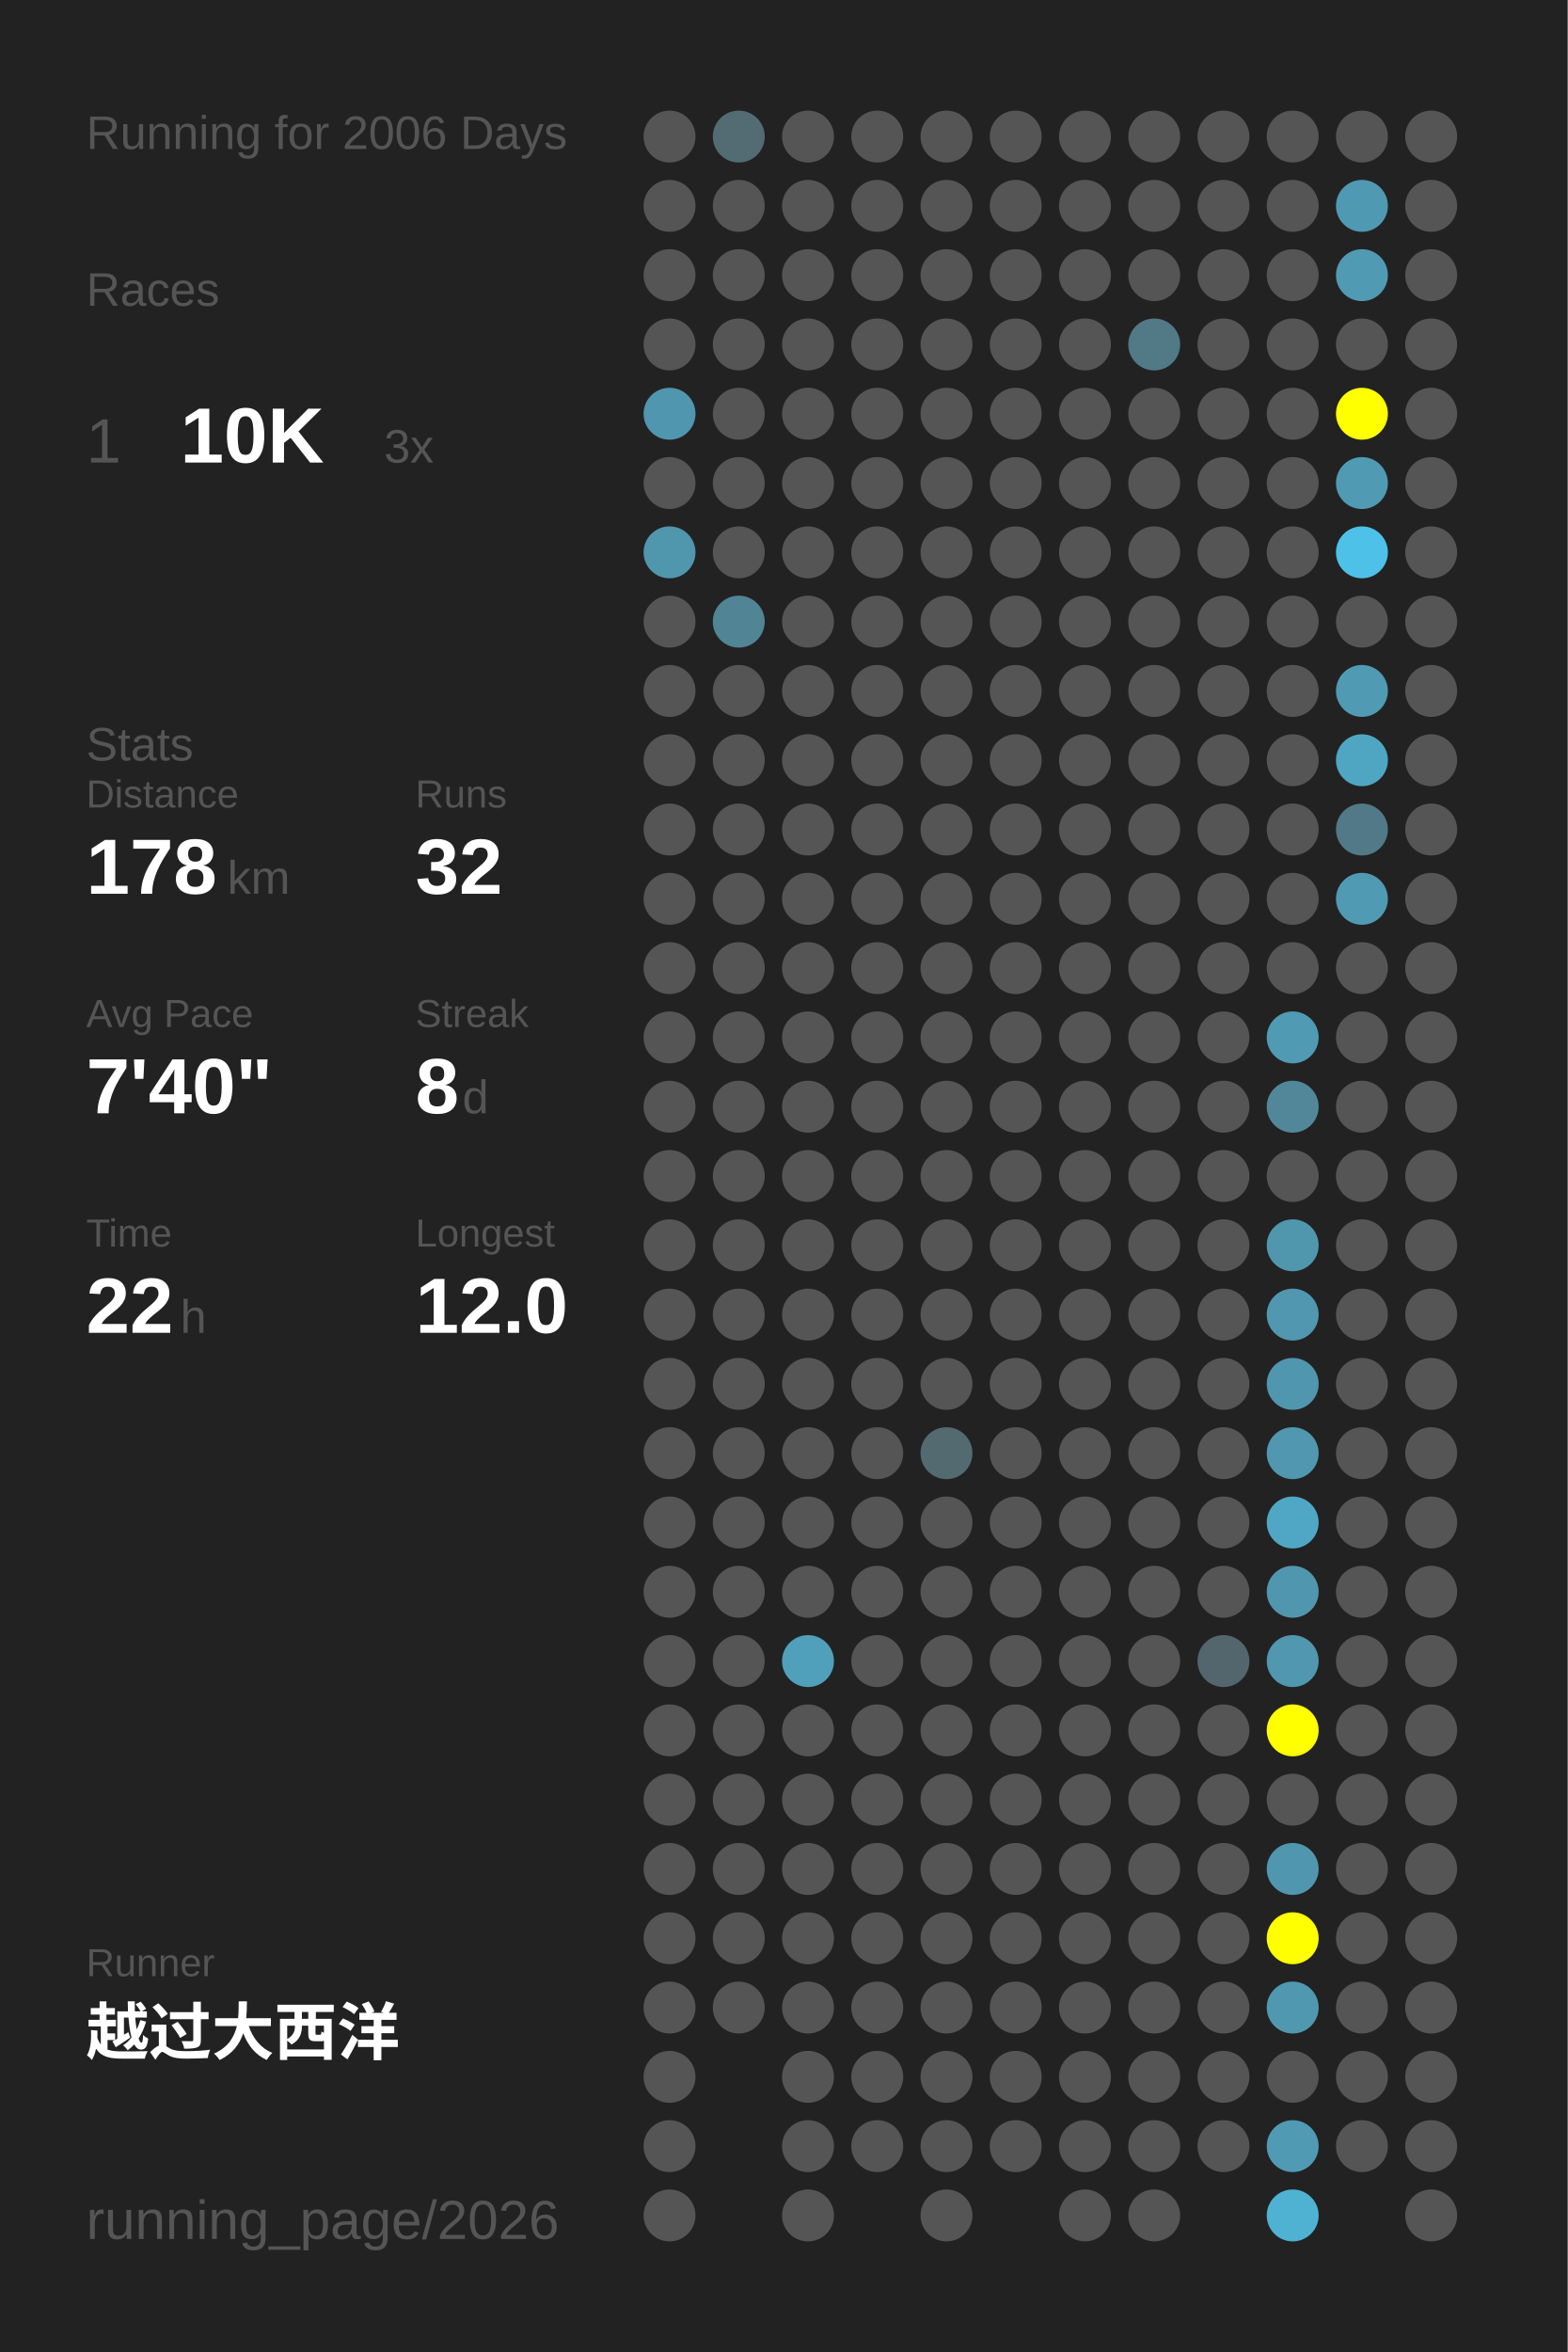
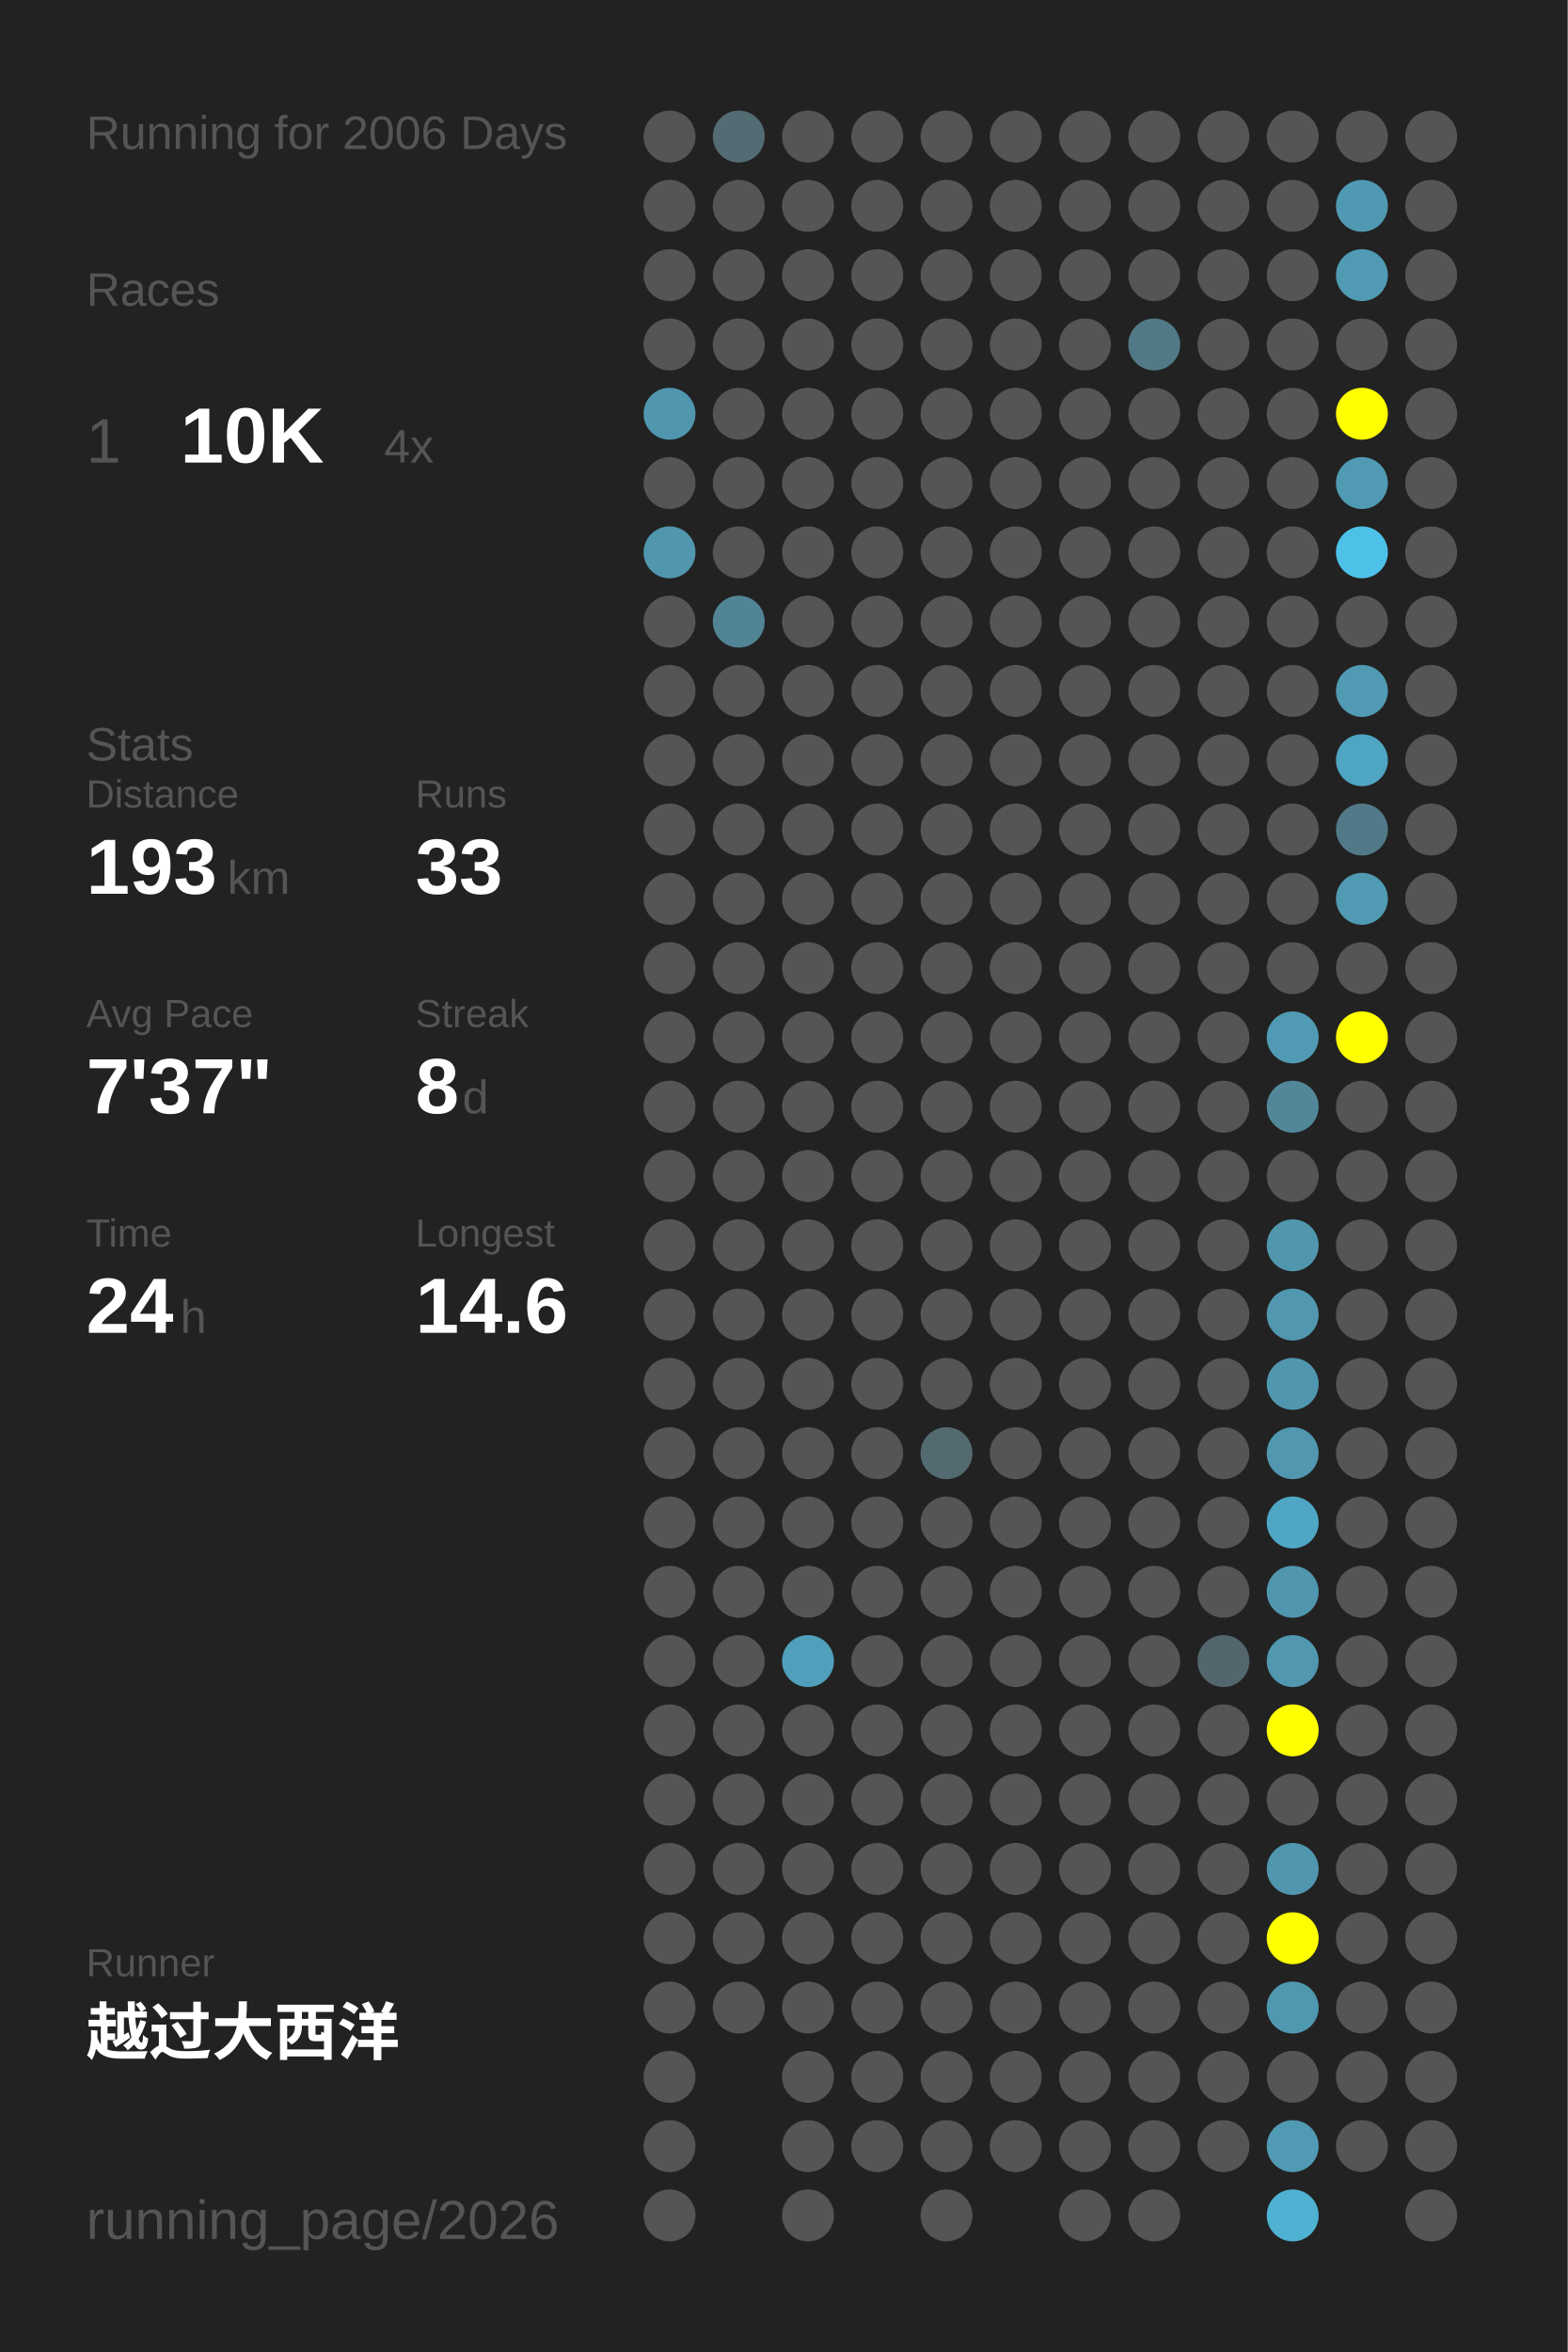
<svg xmlns="http://www.w3.org/2000/svg" baseProfile="full" height="300mm" version="1.1" viewBox="0,0,200,300" width="200mm">
  <defs />
  <rect fill="#222222" height="300" width="200" x="0" y="0" />
  <text fill="#555555" style="font-size:6px; font-family:Arial;" x="11" y="19">Running for 2006 Days</text>
  <text fill="#555555" style="font-size:6px; font-family:Arial;" x="11" y="39">Races</text>
  <text fill="#555555" style="font-size:8px; font-family:Arial;" x="11" y="59">1</text>
  <text fill="#FFFFFF" style="font-size:10px; font-family:Arial; font-weight:bold;" x="23" y="59">10K</text>
-   <text fill="#555555" style="font-size:6px; font-family:Arial;" x="49" y="59">3x</text>
+   <text fill="#555555" style="font-size:6px; font-family:Arial;" x="49" y="59">4x</text>
  <text fill="#555555" style="font-size:6px; font-family:Arial;" x="11" y="97">Stats</text>
  <text fill="#555555" style="font-size:5px; font-family:Arial;" x="11" y="103">Distance</text>
-   <text fill="#FFFFFF" style="font-size:10px; font-family:Arial; font-weight:bold;" x="11" y="114">178</text>
+   <text fill="#FFFFFF" style="font-size:10px; font-family:Arial; font-weight:bold;" x="11" y="114">193</text>
  <text fill="#555555" style="font-size:6px; font-family:Arial;" x="29" y="114">km</text>
  <text fill="#555555" style="font-size:5px; font-family:Arial;" x="53" y="103">Runs</text>
-   <text fill="#FFFFFF" style="font-size:10px; font-family:Arial; font-weight:bold;" x="53" y="114">32</text>
+   <text fill="#FFFFFF" style="font-size:10px; font-family:Arial; font-weight:bold;" x="53" y="114">33</text>
  <text fill="#555555" style="font-size:5px; font-family:Arial;" x="11" y="131">Avg Pace</text>
-   <text fill="#FFFFFF" style="font-size:10px; font-family:Arial; font-weight:bold;" x="11" y="142">7'40"</text>
+   <text fill="#FFFFFF" style="font-size:10px; font-family:Arial; font-weight:bold;" x="11" y="142">7'37"</text>
  <text fill="#555555" style="font-size:5px; font-family:Arial;" x="53" y="131">Streak</text>
  <text fill="#FFFFFF" style="font-size:10px; font-family:Arial; font-weight:bold;" x="53" y="142">8</text>
  <text fill="#555555" style="font-size:6px; font-family:Arial;" x="59" y="142">d</text>
  <text fill="#555555" style="font-size:5px; font-family:Arial;" x="11" y="159">Time</text>
-   <text fill="#FFFFFF" style="font-size:10px; font-family:Arial; font-weight:bold;" x="11" y="170">22</text>
+   <text fill="#FFFFFF" style="font-size:10px; font-family:Arial; font-weight:bold;" x="11" y="170">24</text>
  <text fill="#555555" style="font-size:6px; font-family:Arial;" x="23" y="170">h</text>
  <text fill="#555555" style="font-size:5px; font-family:Arial;" x="53" y="159">Longest</text>
-   <text fill="#FFFFFF" style="font-size:10px; font-family:Arial; font-weight:bold;" x="53" y="170">12.0</text>
+   <text fill="#FFFFFF" style="font-size:10px; font-family:Arial; font-weight:bold;" x="53" y="170">14.6</text>
  <text fill="#555555" style="font-size:5px; font-family:Arial;" x="11" y="252.065">Runner</text>
  <text fill="#FFFFFF" style="font-size:8px; font-family:Arial; font-weight:bold;" x="11" y="262.065">越过大西洋</text>
  <text fill="#555555" style="font-size:7px; font-family:Arial;" x="11" y="285.581">running_page/2026</text>
  <circle cx="85.417" cy="17.419" fill="#555555" r="3.312" />
  <circle cx="85.417" cy="26.258" fill="#555555" r="3.312" />
  <circle cx="85.417" cy="35.097" fill="#555555" r="3.312" />
  <circle cx="85.417" cy="43.935" fill="#555555" r="3.312" />
  <circle cx="85.417" cy="52.774" fill="#5096ae" r="3.312" />
  <circle cx="85.417" cy="61.613" fill="#555555" r="3.312" />
  <circle cx="85.417" cy="70.452" fill="#5096ad" r="3.312" />
  <circle cx="85.417" cy="79.29" fill="#555555" r="3.312" />
  <circle cx="85.417" cy="88.129" fill="#555555" r="3.312" />
  <circle cx="85.417" cy="96.968" fill="#555555" r="3.312" />
  <circle cx="85.417" cy="105.806" fill="#555555" r="3.312" />
  <circle cx="85.417" cy="114.645" fill="#555555" r="3.312" />
  <circle cx="85.417" cy="123.484" fill="#555555" r="3.312" />
  <circle cx="85.417" cy="132.323" fill="#555555" r="3.312" />
  <circle cx="85.417" cy="141.161" fill="#555555" r="3.312" />
  <circle cx="85.417" cy="150" fill="#555555" r="3.312" />
  <circle cx="85.417" cy="158.839" fill="#555555" r="3.312" />
  <circle cx="85.417" cy="167.677" fill="#555555" r="3.312" />
  <circle cx="85.417" cy="176.516" fill="#555555" r="3.312" />
  <circle cx="85.417" cy="185.355" fill="#555555" r="3.312" />
  <circle cx="85.417" cy="194.194" fill="#555555" r="3.312" />
  <circle cx="85.417" cy="203.032" fill="#555555" r="3.312" />
  <circle cx="85.417" cy="211.871" fill="#555555" r="3.312" />
  <circle cx="85.417" cy="220.71" fill="#555555" r="3.312" />
  <circle cx="85.417" cy="229.548" fill="#555555" r="3.312" />
  <circle cx="85.417" cy="238.387" fill="#555555" r="3.312" />
  <circle cx="85.417" cy="247.226" fill="#555555" r="3.312" />
  <circle cx="85.417" cy="256.065" fill="#555555" r="3.312" />
  <circle cx="85.417" cy="264.903" fill="#555555" r="3.312" />
  <circle cx="85.417" cy="273.742" fill="#555555" r="3.312" />
  <circle cx="85.417" cy="282.581" fill="#555555" r="3.312" />
  <circle cx="94.25" cy="17.419" fill="#536b73" r="3.312" />
  <circle cx="94.25" cy="26.258" fill="#555555" r="3.312" />
  <circle cx="94.25" cy="35.097" fill="#555555" r="3.312" />
  <circle cx="94.25" cy="43.935" fill="#555555" r="3.312" />
  <circle cx="94.25" cy="52.774" fill="#555555" r="3.312" />
  <circle cx="94.25" cy="61.613" fill="#555555" r="3.312" />
  <circle cx="94.25" cy="70.452" fill="#555555" r="3.312" />
  <circle cx="94.25" cy="79.29" fill="#518495" r="3.312" />
  <circle cx="94.25" cy="88.129" fill="#555555" r="3.312" />
  <circle cx="94.25" cy="96.968" fill="#555555" r="3.312" />
  <circle cx="94.25" cy="105.806" fill="#555555" r="3.312" />
  <circle cx="94.25" cy="114.645" fill="#555555" r="3.312" />
  <circle cx="94.25" cy="123.484" fill="#555555" r="3.312" />
  <circle cx="94.25" cy="132.323" fill="#555555" r="3.312" />
  <circle cx="94.25" cy="141.161" fill="#555555" r="3.312" />
  <circle cx="94.25" cy="150" fill="#555555" r="3.312" />
  <circle cx="94.25" cy="158.839" fill="#555555" r="3.312" />
  <circle cx="94.25" cy="167.677" fill="#555555" r="3.312" />
  <circle cx="94.25" cy="176.516" fill="#555555" r="3.312" />
  <circle cx="94.25" cy="185.355" fill="#555555" r="3.312" />
  <circle cx="94.25" cy="194.194" fill="#555555" r="3.312" />
  <circle cx="94.25" cy="203.032" fill="#555555" r="3.312" />
  <circle cx="94.25" cy="211.871" fill="#555555" r="3.312" />
  <circle cx="94.25" cy="220.71" fill="#555555" r="3.312" />
  <circle cx="94.25" cy="229.548" fill="#555555" r="3.312" />
  <circle cx="94.25" cy="238.387" fill="#555555" r="3.312" />
  <circle cx="94.25" cy="247.226" fill="#555555" r="3.312" />
  <circle cx="94.25" cy="256.065" fill="#555555" r="3.312" />
  <circle cx="103.083" cy="17.419" fill="#555555" r="3.312" />
  <circle cx="103.083" cy="26.258" fill="#555555" r="3.312" />
  <circle cx="103.083" cy="35.097" fill="#555555" r="3.312" />
  <circle cx="103.083" cy="43.935" fill="#555555" r="3.312" />
  <circle cx="103.083" cy="52.774" fill="#555555" r="3.312" />
  <circle cx="103.083" cy="61.613" fill="#555555" r="3.312" />
  <circle cx="103.083" cy="70.452" fill="#555555" r="3.312" />
  <circle cx="103.083" cy="79.29" fill="#555555" r="3.312" />
  <circle cx="103.083" cy="88.129" fill="#555555" r="3.312" />
  <circle cx="103.083" cy="96.968" fill="#555555" r="3.312" />
  <circle cx="103.083" cy="105.806" fill="#555555" r="3.312" />
  <circle cx="103.083" cy="114.645" fill="#555555" r="3.312" />
  <circle cx="103.083" cy="123.484" fill="#555555" r="3.312" />
  <circle cx="103.083" cy="132.323" fill="#555555" r="3.312" />
  <circle cx="103.083" cy="141.161" fill="#555555" r="3.312" />
  <circle cx="103.083" cy="150" fill="#555555" r="3.312" />
  <circle cx="103.083" cy="158.839" fill="#555555" r="3.312" />
  <circle cx="103.083" cy="167.677" fill="#555555" r="3.312" />
  <circle cx="103.083" cy="176.516" fill="#555555" r="3.312" />
  <circle cx="103.083" cy="185.355" fill="#555555" r="3.312" />
  <circle cx="103.083" cy="194.194" fill="#555555" r="3.312" />
  <circle cx="103.083" cy="203.032" fill="#555555" r="3.312" />
  <circle cx="103.083" cy="211.871" fill="#50a0bb" r="3.312" />
  <circle cx="103.083" cy="220.71" fill="#555555" r="3.312" />
  <circle cx="103.083" cy="229.548" fill="#555555" r="3.312" />
  <circle cx="103.083" cy="238.387" fill="#555555" r="3.312" />
  <circle cx="103.083" cy="247.226" fill="#555555" r="3.312" />
  <circle cx="103.083" cy="256.065" fill="#555555" r="3.312" />
  <circle cx="103.083" cy="264.903" fill="#555555" r="3.312" />
  <circle cx="103.083" cy="273.742" fill="#555555" r="3.312" />
  <circle cx="103.083" cy="282.581" fill="#555555" r="3.312" />
  <circle cx="111.917" cy="17.419" fill="#555555" r="3.312" />
  <circle cx="111.917" cy="26.258" fill="#555555" r="3.312" />
  <circle cx="111.917" cy="35.097" fill="#555555" r="3.312" />
  <circle cx="111.917" cy="43.935" fill="#555555" r="3.312" />
  <circle cx="111.917" cy="52.774" fill="#555555" r="3.312" />
  <circle cx="111.917" cy="61.613" fill="#555555" r="3.312" />
  <circle cx="111.917" cy="70.452" fill="#555555" r="3.312" />
  <circle cx="111.917" cy="79.29" fill="#555555" r="3.312" />
  <circle cx="111.917" cy="88.129" fill="#555555" r="3.312" />
  <circle cx="111.917" cy="96.968" fill="#555555" r="3.312" />
  <circle cx="111.917" cy="105.806" fill="#555555" r="3.312" />
  <circle cx="111.917" cy="114.645" fill="#555555" r="3.312" />
  <circle cx="111.917" cy="123.484" fill="#555555" r="3.312" />
  <circle cx="111.917" cy="132.323" fill="#555555" r="3.312" />
  <circle cx="111.917" cy="141.161" fill="#555555" r="3.312" />
  <circle cx="111.917" cy="150" fill="#555555" r="3.312" />
  <circle cx="111.917" cy="158.839" fill="#555555" r="3.312" />
  <circle cx="111.917" cy="167.677" fill="#555555" r="3.312" />
  <circle cx="111.917" cy="176.516" fill="#555555" r="3.312" />
  <circle cx="111.917" cy="185.355" fill="#555555" r="3.312" />
  <circle cx="111.917" cy="194.194" fill="#555555" r="3.312" />
  <circle cx="111.917" cy="203.032" fill="#555555" r="3.312" />
  <circle cx="111.917" cy="211.871" fill="#555555" r="3.312" />
  <circle cx="111.917" cy="220.71" fill="#555555" r="3.312" />
  <circle cx="111.917" cy="229.548" fill="#555555" r="3.312" />
  <circle cx="111.917" cy="238.387" fill="#555555" r="3.312" />
  <circle cx="111.917" cy="247.226" fill="#555555" r="3.312" />
  <circle cx="111.917" cy="256.065" fill="#555555" r="3.312" />
  <circle cx="111.917" cy="264.903" fill="#555555" r="3.312" />
  <circle cx="111.917" cy="273.742" fill="#555555" r="3.312" />
  <circle cx="120.75" cy="17.419" fill="#555555" r="3.312" />
  <circle cx="120.75" cy="26.258" fill="#555555" r="3.312" />
  <circle cx="120.75" cy="35.097" fill="#555555" r="3.312" />
  <circle cx="120.75" cy="43.935" fill="#555555" r="3.312" />
  <circle cx="120.75" cy="52.774" fill="#555555" r="3.312" />
  <circle cx="120.75" cy="61.613" fill="#555555" r="3.312" />
  <circle cx="120.75" cy="70.452" fill="#555555" r="3.312" />
  <circle cx="120.75" cy="79.29" fill="#555555" r="3.312" />
  <circle cx="120.75" cy="88.129" fill="#555555" r="3.312" />
  <circle cx="120.75" cy="96.968" fill="#555555" r="3.312" />
  <circle cx="120.75" cy="105.806" fill="#555555" r="3.312" />
  <circle cx="120.75" cy="114.645" fill="#555555" r="3.312" />
  <circle cx="120.75" cy="123.484" fill="#555555" r="3.312" />
  <circle cx="120.75" cy="132.323" fill="#555555" r="3.312" />
  <circle cx="120.75" cy="141.161" fill="#555555" r="3.312" />
  <circle cx="120.75" cy="150" fill="#555555" r="3.312" />
  <circle cx="120.75" cy="158.839" fill="#555555" r="3.312" />
  <circle cx="120.75" cy="167.677" fill="#555555" r="3.312" />
  <circle cx="120.75" cy="176.516" fill="#555555" r="3.312" />
  <circle cx="120.75" cy="185.355" fill="#536a71" r="3.312" />
  <circle cx="120.75" cy="194.194" fill="#555555" r="3.312" />
  <circle cx="120.75" cy="203.032" fill="#555555" r="3.312" />
  <circle cx="120.75" cy="211.871" fill="#555555" r="3.312" />
  <circle cx="120.75" cy="220.71" fill="#555555" r="3.312" />
  <circle cx="120.75" cy="229.548" fill="#555555" r="3.312" />
  <circle cx="120.75" cy="238.387" fill="#555555" r="3.312" />
  <circle cx="120.75" cy="247.226" fill="#555555" r="3.312" />
  <circle cx="120.75" cy="256.065" fill="#555555" r="3.312" />
  <circle cx="120.75" cy="264.903" fill="#555555" r="3.312" />
  <circle cx="120.75" cy="273.742" fill="#555555" r="3.312" />
  <circle cx="120.75" cy="282.581" fill="#555555" r="3.312" />
  <circle cx="129.583" cy="17.419" fill="#555555" r="3.312" />
  <circle cx="129.583" cy="26.258" fill="#555555" r="3.312" />
  <circle cx="129.583" cy="35.097" fill="#555555" r="3.312" />
  <circle cx="129.583" cy="43.935" fill="#555555" r="3.312" />
  <circle cx="129.583" cy="52.774" fill="#555555" r="3.312" />
  <circle cx="129.583" cy="61.613" fill="#555555" r="3.312" />
  <circle cx="129.583" cy="70.452" fill="#555555" r="3.312" />
  <circle cx="129.583" cy="79.29" fill="#555555" r="3.312" />
  <circle cx="129.583" cy="88.129" fill="#555555" r="3.312" />
  <circle cx="129.583" cy="96.968" fill="#555555" r="3.312" />
  <circle cx="129.583" cy="105.806" fill="#555555" r="3.312" />
  <circle cx="129.583" cy="114.645" fill="#555555" r="3.312" />
  <circle cx="129.583" cy="123.484" fill="#555555" r="3.312" />
  <circle cx="129.583" cy="132.323" fill="#555555" r="3.312" />
  <circle cx="129.583" cy="141.161" fill="#555555" r="3.312" />
  <circle cx="129.583" cy="150" fill="#555555" r="3.312" />
  <circle cx="129.583" cy="158.839" fill="#555555" r="3.312" />
  <circle cx="129.583" cy="167.677" fill="#555555" r="3.312" />
  <circle cx="129.583" cy="176.516" fill="#555555" r="3.312" />
  <circle cx="129.583" cy="185.355" fill="#555555" r="3.312" />
  <circle cx="129.583" cy="194.194" fill="#555555" r="3.312" />
  <circle cx="129.583" cy="203.032" fill="#555555" r="3.312" />
  <circle cx="129.583" cy="211.871" fill="#555555" r="3.312" />
  <circle cx="129.583" cy="220.71" fill="#555555" r="3.312" />
  <circle cx="129.583" cy="229.548" fill="#555555" r="3.312" />
  <circle cx="129.583" cy="238.387" fill="#555555" r="3.312" />
  <circle cx="129.583" cy="247.226" fill="#555555" r="3.312" />
  <circle cx="129.583" cy="256.065" fill="#555555" r="3.312" />
  <circle cx="129.583" cy="264.903" fill="#555555" r="3.312" />
  <circle cx="129.583" cy="273.742" fill="#555555" r="3.312" />
  <circle cx="138.417" cy="17.419" fill="#555555" r="3.312" />
  <circle cx="138.417" cy="26.258" fill="#555555" r="3.312" />
  <circle cx="138.417" cy="35.097" fill="#555555" r="3.312" />
  <circle cx="138.417" cy="43.935" fill="#555555" r="3.312" />
  <circle cx="138.417" cy="52.774" fill="#555555" r="3.312" />
  <circle cx="138.417" cy="61.613" fill="#555555" r="3.312" />
  <circle cx="138.417" cy="70.452" fill="#555555" r="3.312" />
  <circle cx="138.417" cy="79.29" fill="#555555" r="3.312" />
  <circle cx="138.417" cy="88.129" fill="#555555" r="3.312" />
  <circle cx="138.417" cy="96.968" fill="#555555" r="3.312" />
  <circle cx="138.417" cy="105.806" fill="#555555" r="3.312" />
  <circle cx="138.417" cy="114.645" fill="#555555" r="3.312" />
  <circle cx="138.417" cy="123.484" fill="#555555" r="3.312" />
  <circle cx="138.417" cy="132.323" fill="#555555" r="3.312" />
  <circle cx="138.417" cy="141.161" fill="#555555" r="3.312" />
  <circle cx="138.417" cy="150" fill="#555555" r="3.312" />
  <circle cx="138.417" cy="158.839" fill="#555555" r="3.312" />
  <circle cx="138.417" cy="167.677" fill="#555555" r="3.312" />
  <circle cx="138.417" cy="176.516" fill="#555555" r="3.312" />
  <circle cx="138.417" cy="185.355" fill="#555555" r="3.312" />
  <circle cx="138.417" cy="194.194" fill="#555555" r="3.312" />
  <circle cx="138.417" cy="203.032" fill="#555555" r="3.312" />
  <circle cx="138.417" cy="211.871" fill="#555555" r="3.312" />
  <circle cx="138.417" cy="220.71" fill="#555555" r="3.312" />
  <circle cx="138.417" cy="229.548" fill="#555555" r="3.312" />
  <circle cx="138.417" cy="238.387" fill="#555555" r="3.312" />
  <circle cx="138.417" cy="247.226" fill="#555555" r="3.312" />
  <circle cx="138.417" cy="256.065" fill="#555555" r="3.312" />
  <circle cx="138.417" cy="264.903" fill="#555555" r="3.312" />
  <circle cx="138.417" cy="273.742" fill="#555555" r="3.312" />
  <circle cx="138.417" cy="282.581" fill="#555555" r="3.312" />
  <circle cx="147.25" cy="17.419" fill="#555555" r="3.312" />
  <circle cx="147.25" cy="26.258" fill="#555555" r="3.312" />
  <circle cx="147.25" cy="35.097" fill="#555555" r="3.312" />
  <circle cx="147.25" cy="43.935" fill="#527986" r="3.312" />
  <circle cx="147.25" cy="52.774" fill="#555555" r="3.312" />
  <circle cx="147.25" cy="61.613" fill="#555555" r="3.312" />
  <circle cx="147.25" cy="70.452" fill="#555555" r="3.312" />
  <circle cx="147.25" cy="79.29" fill="#555555" r="3.312" />
  <circle cx="147.25" cy="88.129" fill="#555555" r="3.312" />
  <circle cx="147.25" cy="96.968" fill="#555555" r="3.312" />
  <circle cx="147.25" cy="105.806" fill="#555555" r="3.312" />
  <circle cx="147.25" cy="114.645" fill="#555555" r="3.312" />
  <circle cx="147.25" cy="123.484" fill="#555555" r="3.312" />
  <circle cx="147.25" cy="132.323" fill="#555555" r="3.312" />
  <circle cx="147.25" cy="141.161" fill="#555555" r="3.312" />
  <circle cx="147.25" cy="150" fill="#555555" r="3.312" />
  <circle cx="147.25" cy="158.839" fill="#555555" r="3.312" />
  <circle cx="147.25" cy="167.677" fill="#555555" r="3.312" />
  <circle cx="147.25" cy="176.516" fill="#555555" r="3.312" />
  <circle cx="147.25" cy="185.355" fill="#555555" r="3.312" />
  <circle cx="147.25" cy="194.194" fill="#555555" r="3.312" />
  <circle cx="147.25" cy="203.032" fill="#555555" r="3.312" />
  <circle cx="147.25" cy="211.871" fill="#555555" r="3.312" />
  <circle cx="147.25" cy="220.71" fill="#555555" r="3.312" />
  <circle cx="147.25" cy="229.548" fill="#555555" r="3.312" />
  <circle cx="147.25" cy="238.387" fill="#555555" r="3.312" />
  <circle cx="147.25" cy="247.226" fill="#555555" r="3.312" />
  <circle cx="147.25" cy="256.065" fill="#555555" r="3.312" />
  <circle cx="147.25" cy="264.903" fill="#555555" r="3.312" />
  <circle cx="147.25" cy="273.742" fill="#555555" r="3.312" />
  <circle cx="147.25" cy="282.581" fill="#555555" r="3.312" />
  <circle cx="156.083" cy="17.419" fill="#555555" r="3.312" />
  <circle cx="156.083" cy="26.258" fill="#555555" r="3.312" />
  <circle cx="156.083" cy="35.097" fill="#555555" r="3.312" />
  <circle cx="156.083" cy="43.935" fill="#555555" r="3.312" />
  <circle cx="156.083" cy="52.774" fill="#555555" r="3.312" />
  <circle cx="156.083" cy="61.613" fill="#555555" r="3.312" />
  <circle cx="156.083" cy="70.452" fill="#555555" r="3.312" />
  <circle cx="156.083" cy="79.29" fill="#555555" r="3.312" />
  <circle cx="156.083" cy="88.129" fill="#555555" r="3.312" />
  <circle cx="156.083" cy="96.968" fill="#555555" r="3.312" />
  <circle cx="156.083" cy="105.806" fill="#555555" r="3.312" />
  <circle cx="156.083" cy="114.645" fill="#555555" r="3.312" />
  <circle cx="156.083" cy="123.484" fill="#555555" r="3.312" />
  <circle cx="156.083" cy="132.323" fill="#555555" r="3.312" />
  <circle cx="156.083" cy="141.161" fill="#555555" r="3.312" />
  <circle cx="156.083" cy="150" fill="#555555" r="3.312" />
  <circle cx="156.083" cy="158.839" fill="#555555" r="3.312" />
  <circle cx="156.083" cy="167.677" fill="#555555" r="3.312" />
  <circle cx="156.083" cy="176.516" fill="#555555" r="3.312" />
  <circle cx="156.083" cy="185.355" fill="#555555" r="3.312" />
  <circle cx="156.083" cy="194.194" fill="#555555" r="3.312" />
  <circle cx="156.083" cy="203.032" fill="#555555" r="3.312" />
  <circle cx="156.083" cy="211.871" fill="#53666d" r="3.312" />
  <circle cx="156.083" cy="220.71" fill="#555555" r="3.312" />
  <circle cx="156.083" cy="229.548" fill="#555555" r="3.312" />
  <circle cx="156.083" cy="238.387" fill="#555555" r="3.312" />
  <circle cx="156.083" cy="247.226" fill="#555555" r="3.312" />
  <circle cx="156.083" cy="256.065" fill="#555555" r="3.312" />
  <circle cx="156.083" cy="264.903" fill="#555555" r="3.312" />
  <circle cx="156.083" cy="273.742" fill="#555555" r="3.312" />
  <circle cx="164.917" cy="17.419" fill="#555555" r="3.312" />
  <circle cx="164.917" cy="26.258" fill="#555555" r="3.312" />
  <circle cx="164.917" cy="35.097" fill="#555555" r="3.312" />
  <circle cx="164.917" cy="43.935" fill="#555555" r="3.312" />
  <circle cx="164.917" cy="52.774" fill="#555555" r="3.312" />
  <circle cx="164.917" cy="61.613" fill="#555555" r="3.312" />
  <circle cx="164.917" cy="70.452" fill="#555555" r="3.312" />
  <circle cx="164.917" cy="79.29" fill="#555555" r="3.312" />
  <circle cx="164.917" cy="88.129" fill="#555555" r="3.312" />
  <circle cx="164.917" cy="96.968" fill="#555555" r="3.312" />
  <circle cx="164.917" cy="105.806" fill="#555555" r="3.312" />
  <circle cx="164.917" cy="114.645" fill="#555555" r="3.312" />
  <circle cx="164.917" cy="123.484" fill="#555555" r="3.312" />
  <circle cx="164.917" cy="132.323" fill="#509ab3" r="3.312" />
  <circle cx="164.917" cy="141.161" fill="#518799" r="3.312" />
  <circle cx="164.917" cy="150" fill="#555555" r="3.312" />
  <circle cx="164.917" cy="158.839" fill="#5097ae" r="3.312" />
  <circle cx="164.917" cy="167.677" fill="#5097af" r="3.312" />
  <circle cx="164.917" cy="176.516" fill="#5096ae" r="3.312" />
  <circle cx="164.917" cy="185.355" fill="#5097af" r="3.312" />
  <circle cx="164.917" cy="194.194" fill="#4fa7c5" r="3.312" />
  <circle cx="164.917" cy="203.032" fill="#5096ae" r="3.312" />
  <circle cx="164.917" cy="211.871" fill="#5097af" r="3.312" />
  <circle cx="164.917" cy="220.71" fill="#FFFF00" r="3.312" />
  <circle cx="164.917" cy="229.548" fill="#555555" r="3.312" />
  <circle cx="164.917" cy="238.387" fill="#5096ae" r="3.312" />
  <circle cx="164.917" cy="247.226" fill="#FFFF00" r="3.312" />
  <circle cx="164.917" cy="256.065" fill="#5098b0" r="3.312" />
  <circle cx="164.917" cy="264.903" fill="#555555" r="3.312" />
  <circle cx="164.917" cy="273.742" fill="#509ab4" r="3.312" />
  <circle cx="164.917" cy="282.581" fill="#4fb2d3" r="3.312" />
  <circle cx="173.75" cy="17.419" fill="#555555" r="3.312" />
  <circle cx="173.75" cy="26.258" fill="#5099b2" r="3.312" />
  <circle cx="173.75" cy="35.097" fill="#509ab3" r="3.312" />
  <circle cx="173.75" cy="43.935" fill="#555555" r="3.312" />
  <circle cx="173.75" cy="52.774" fill="#FFFF00" r="3.312" />
  <circle cx="173.75" cy="61.613" fill="#509ab3" r="3.312" />
  <circle cx="173.75" cy="70.452" fill="#4ec1e8" r="3.312" />
  <circle cx="173.75" cy="79.29" fill="#555555" r="3.312" />
  <circle cx="173.75" cy="88.129" fill="#509ab3" r="3.312" />
  <circle cx="173.75" cy="96.968" fill="#4fa6c3" r="3.312" />
  <circle cx="173.75" cy="105.806" fill="#527987" r="3.312" />
  <circle cx="173.75" cy="114.645" fill="#509ab3" r="3.312" />
  <circle cx="173.75" cy="123.484" fill="#555555" r="3.312" />
-   <circle cx="173.75" cy="132.323" fill="#555555" r="3.312" />
+   <circle cx="173.75" cy="132.323" fill="#FFFF00" r="3.312" />
  <circle cx="173.75" cy="141.161" fill="#555555" r="3.312" />
  <circle cx="173.75" cy="150" fill="#555555" r="3.312" />
  <circle cx="173.75" cy="158.839" fill="#555555" r="3.312" />
  <circle cx="173.75" cy="167.677" fill="#555555" r="3.312" />
  <circle cx="173.75" cy="176.516" fill="#555555" r="3.312" />
  <circle cx="173.75" cy="185.355" fill="#555555" r="3.312" />
  <circle cx="173.75" cy="194.194" fill="#555555" r="3.312" />
  <circle cx="173.75" cy="203.032" fill="#555555" r="3.312" />
  <circle cx="173.75" cy="211.871" fill="#555555" r="3.312" />
  <circle cx="173.75" cy="220.71" fill="#555555" r="3.312" />
  <circle cx="173.75" cy="229.548" fill="#555555" r="3.312" />
  <circle cx="173.75" cy="238.387" fill="#555555" r="3.312" />
  <circle cx="173.75" cy="247.226" fill="#555555" r="3.312" />
  <circle cx="173.75" cy="256.065" fill="#555555" r="3.312" />
  <circle cx="173.75" cy="264.903" fill="#555555" r="3.312" />
  <circle cx="173.75" cy="273.742" fill="#555555" r="3.312" />
  <circle cx="182.583" cy="17.419" fill="#555555" r="3.312" />
  <circle cx="182.583" cy="26.258" fill="#555555" r="3.312" />
  <circle cx="182.583" cy="35.097" fill="#555555" r="3.312" />
  <circle cx="182.583" cy="43.935" fill="#555555" r="3.312" />
  <circle cx="182.583" cy="52.774" fill="#555555" r="3.312" />
  <circle cx="182.583" cy="61.613" fill="#555555" r="3.312" />
  <circle cx="182.583" cy="70.452" fill="#555555" r="3.312" />
  <circle cx="182.583" cy="79.29" fill="#555555" r="3.312" />
  <circle cx="182.583" cy="88.129" fill="#555555" r="3.312" />
  <circle cx="182.583" cy="96.968" fill="#555555" r="3.312" />
  <circle cx="182.583" cy="105.806" fill="#555555" r="3.312" />
  <circle cx="182.583" cy="114.645" fill="#555555" r="3.312" />
  <circle cx="182.583" cy="123.484" fill="#555555" r="3.312" />
  <circle cx="182.583" cy="132.323" fill="#555555" r="3.312" />
  <circle cx="182.583" cy="141.161" fill="#555555" r="3.312" />
  <circle cx="182.583" cy="150" fill="#555555" r="3.312" />
  <circle cx="182.583" cy="158.839" fill="#555555" r="3.312" />
  <circle cx="182.583" cy="167.677" fill="#555555" r="3.312" />
  <circle cx="182.583" cy="176.516" fill="#555555" r="3.312" />
  <circle cx="182.583" cy="185.355" fill="#555555" r="3.312" />
  <circle cx="182.583" cy="194.194" fill="#555555" r="3.312" />
  <circle cx="182.583" cy="203.032" fill="#555555" r="3.312" />
  <circle cx="182.583" cy="211.871" fill="#555555" r="3.312" />
  <circle cx="182.583" cy="220.71" fill="#555555" r="3.312" />
  <circle cx="182.583" cy="229.548" fill="#555555" r="3.312" />
  <circle cx="182.583" cy="238.387" fill="#555555" r="3.312" />
  <circle cx="182.583" cy="247.226" fill="#555555" r="3.312" />
  <circle cx="182.583" cy="256.065" fill="#555555" r="3.312" />
  <circle cx="182.583" cy="264.903" fill="#555555" r="3.312" />
  <circle cx="182.583" cy="273.742" fill="#555555" r="3.312" />
  <circle cx="182.583" cy="282.581" fill="#555555" r="3.312" />
</svg>
